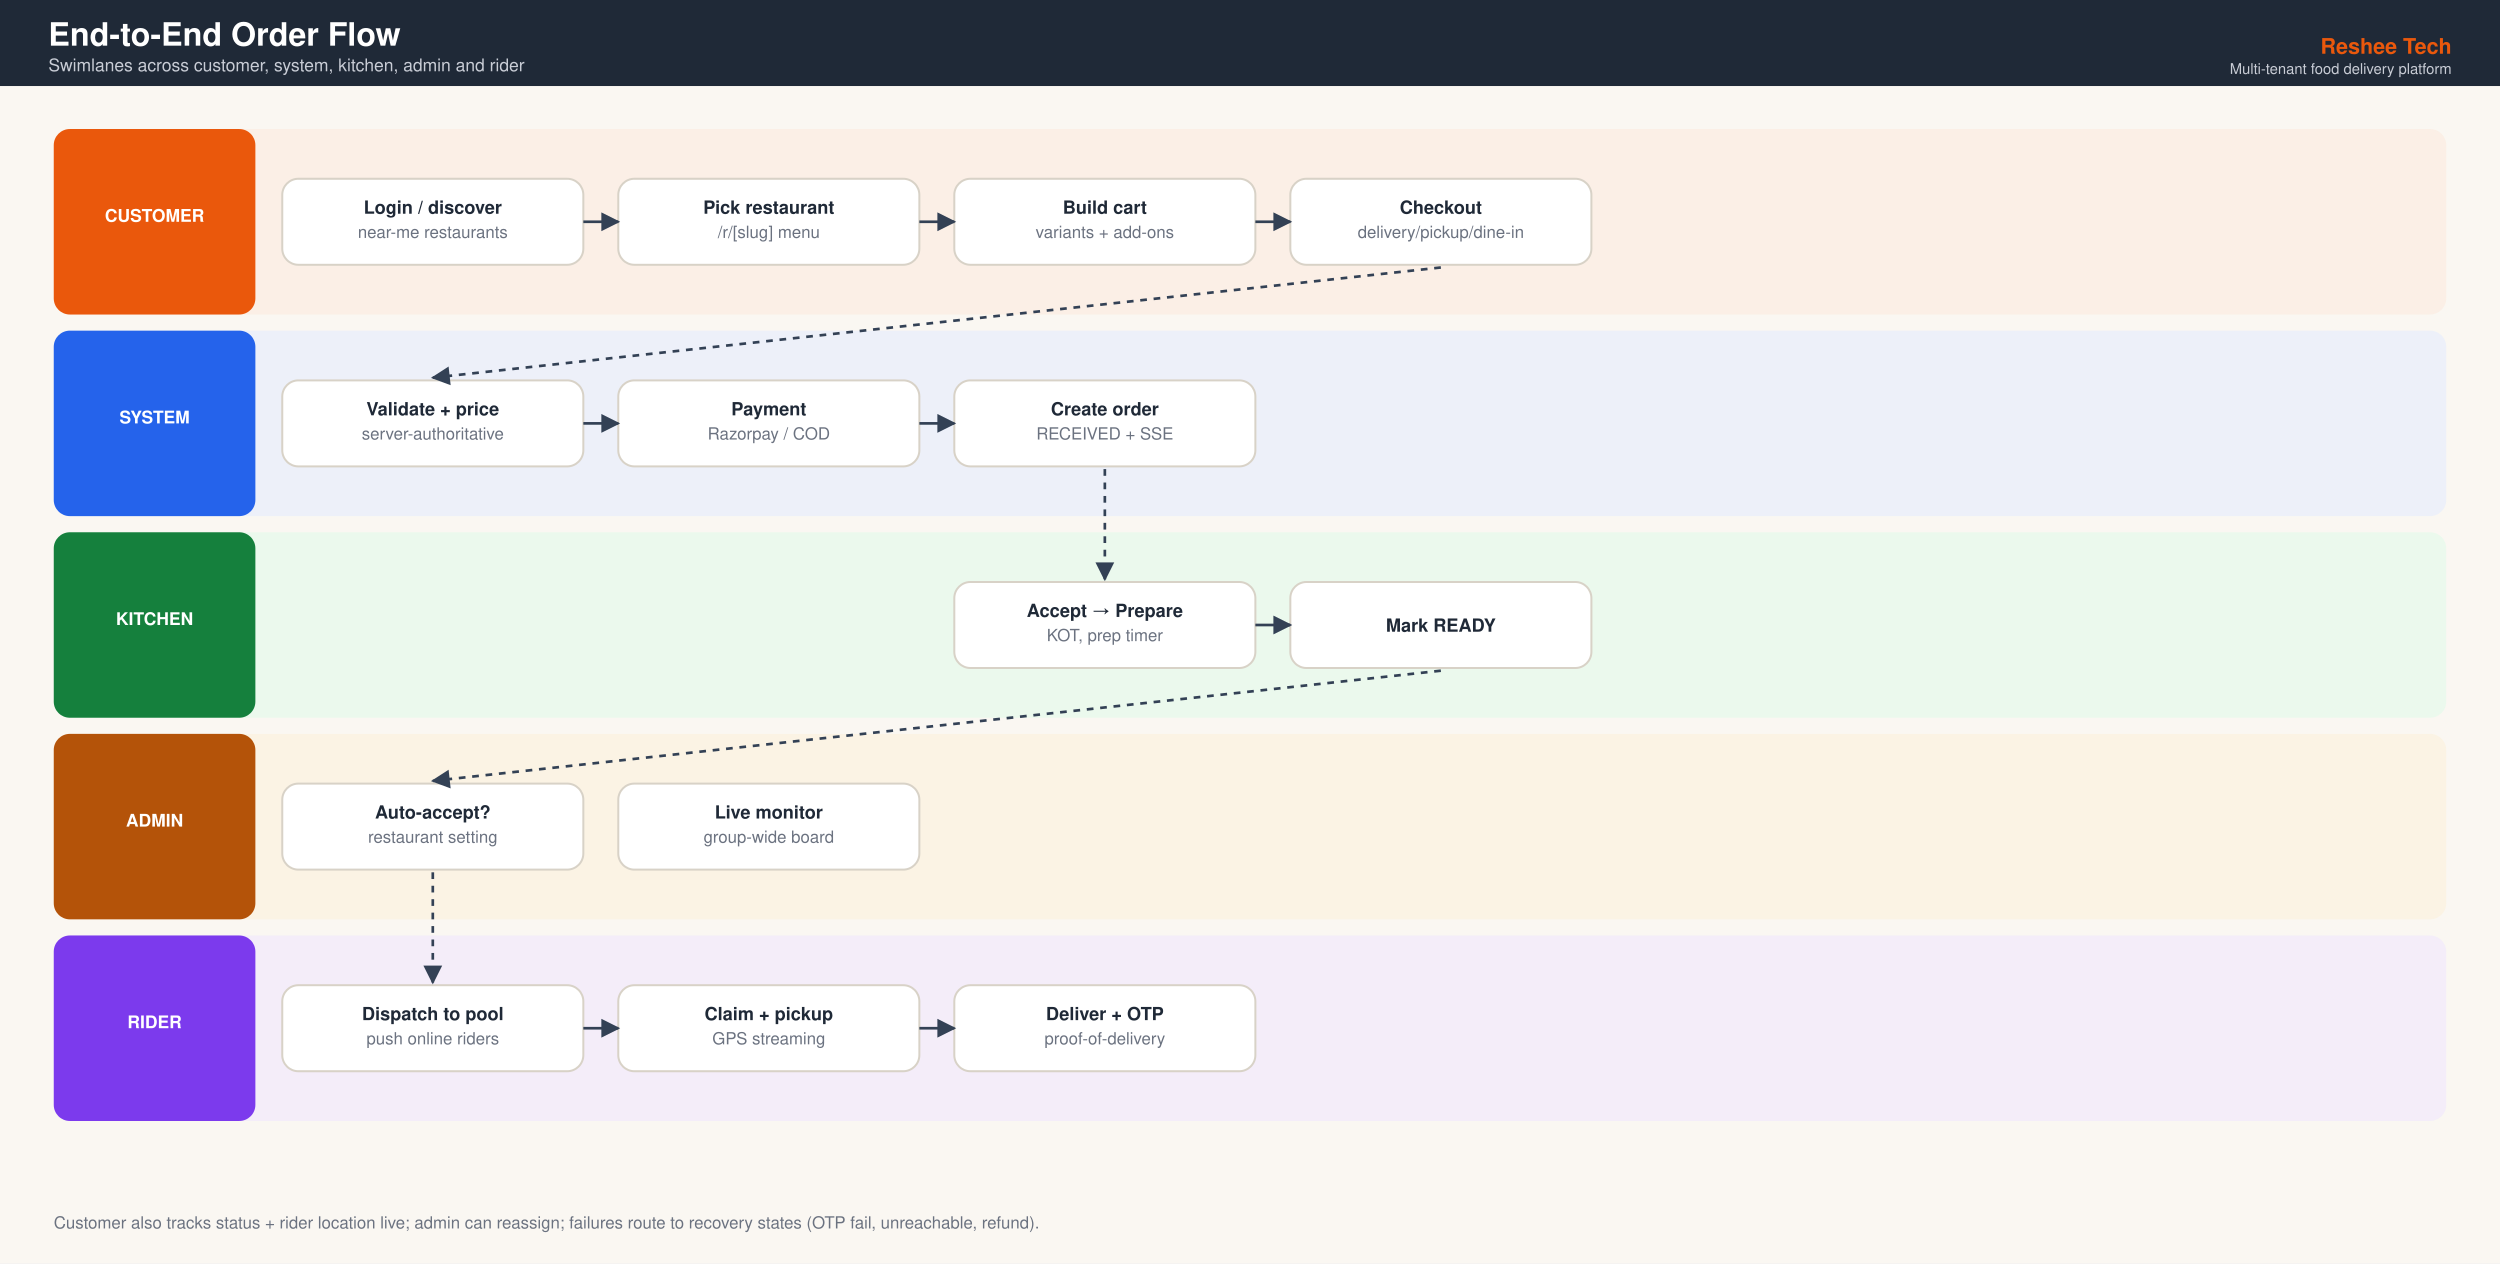
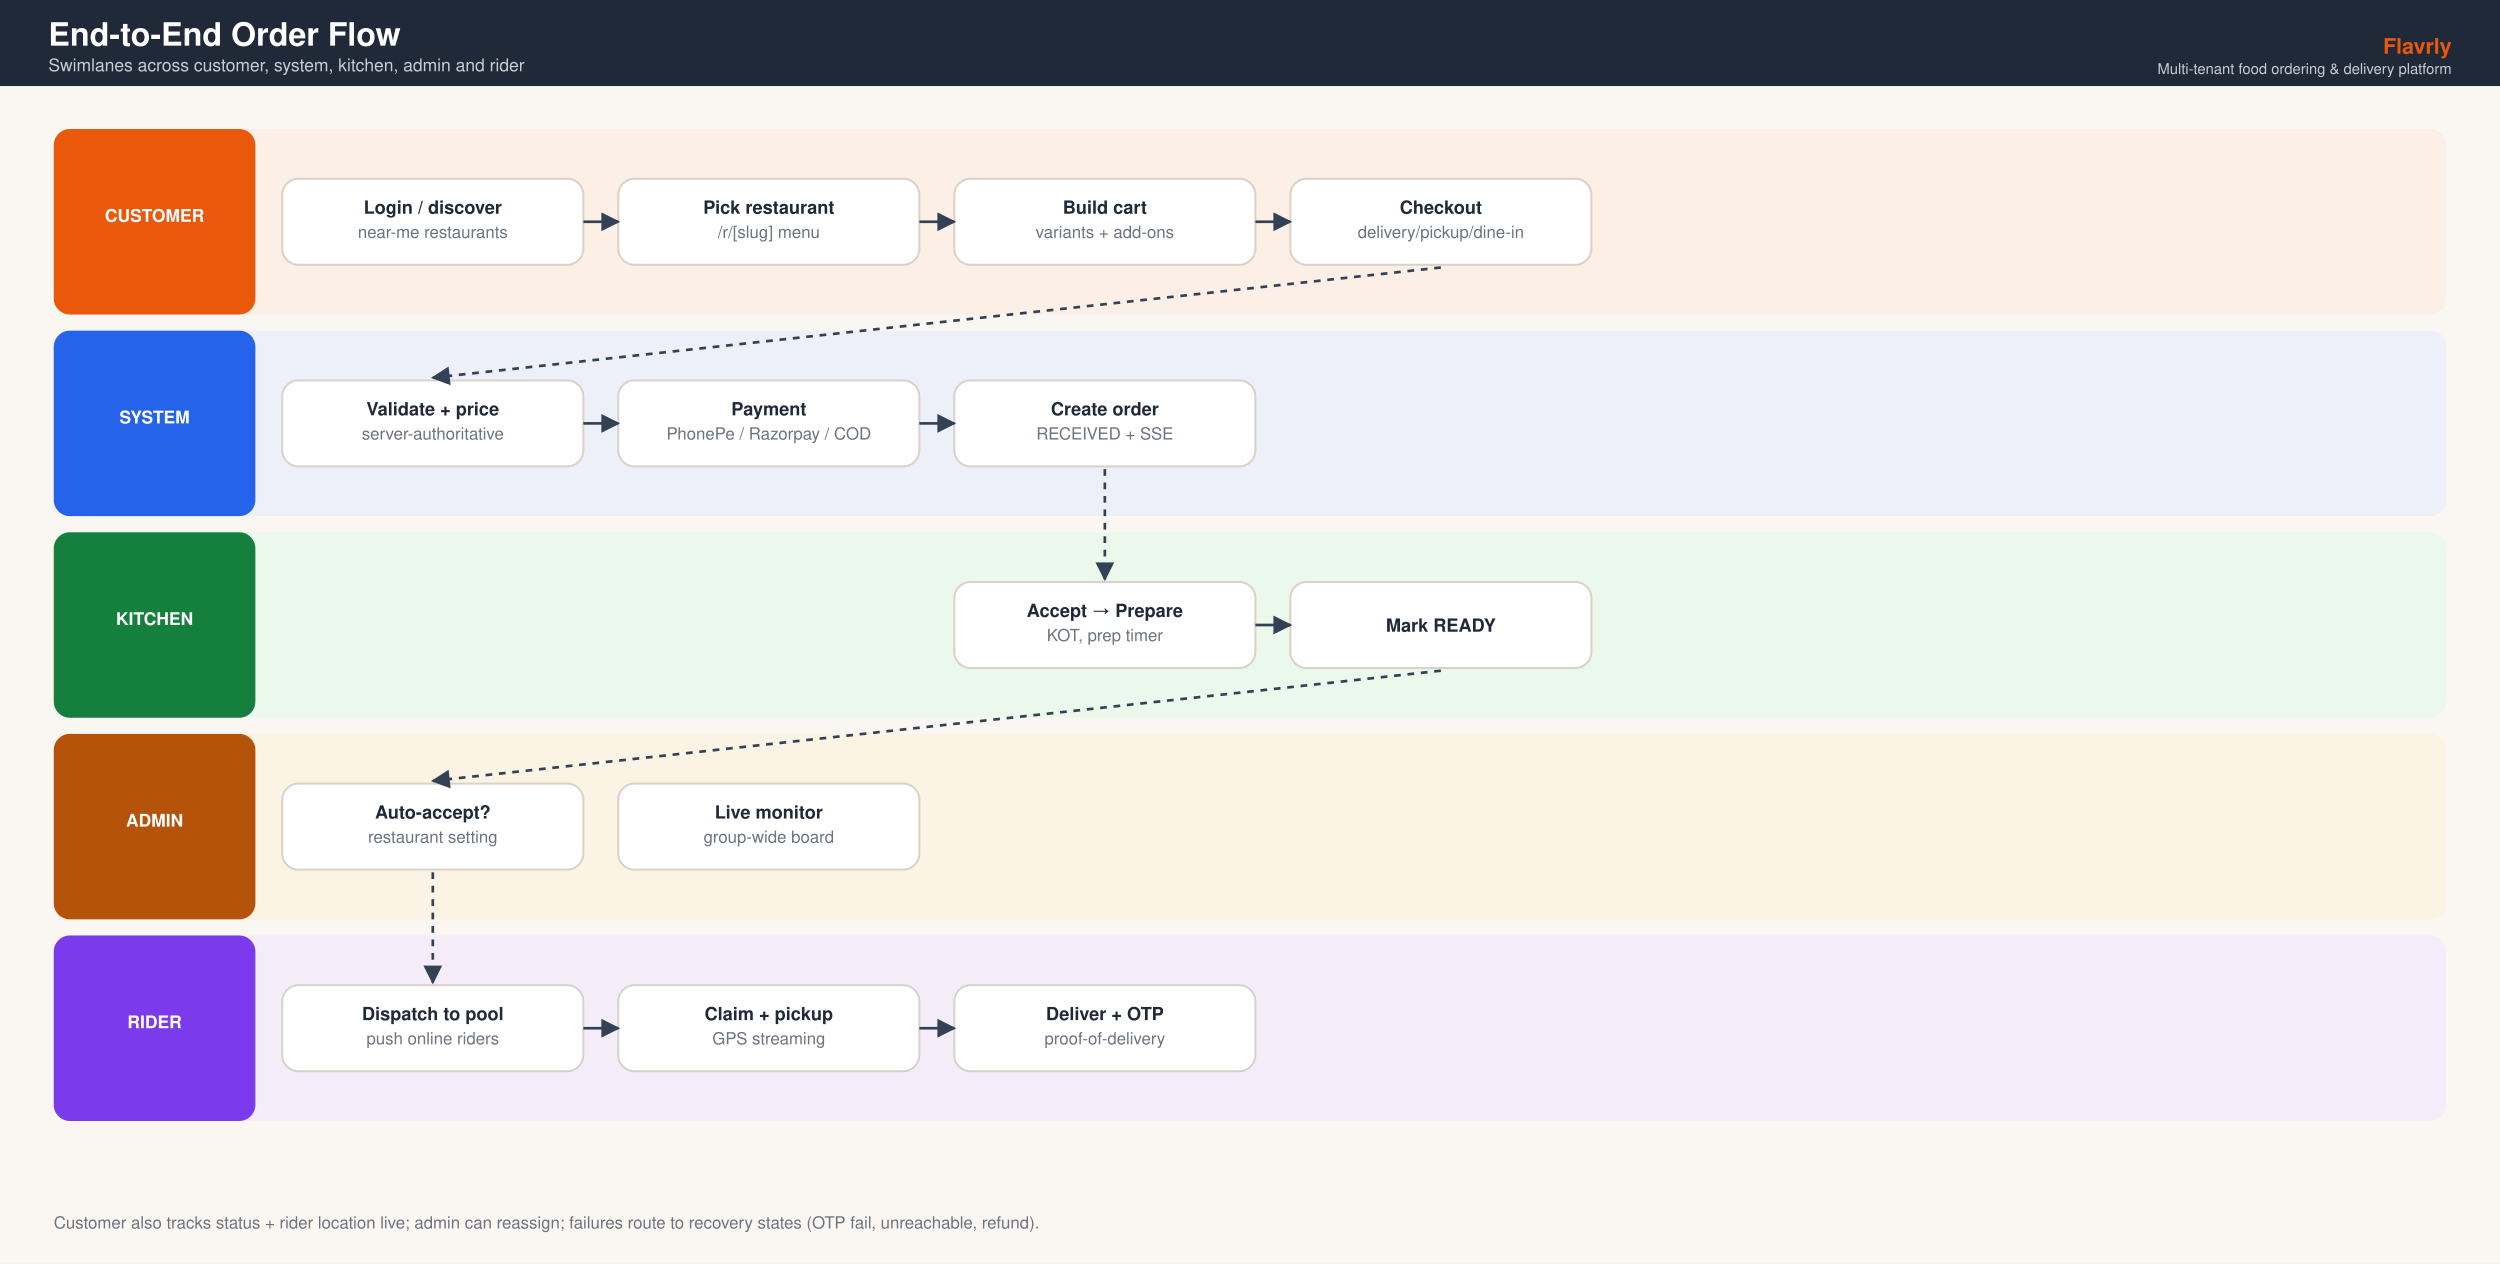
<svg xmlns="http://www.w3.org/2000/svg" width="1860" height="940" viewBox="0 0 1860 940">
  <defs>
    <marker id="ar" viewBox="0 0 10 10" refX="9" refY="5" markerWidth="7" markerHeight="7" orient="auto-start-reverse">
      <path d="M0 0L10 5L0 10z" fill="#334155" />
    </marker>
  </defs>
  <rect width="1860" height="940" fill="#FAF7F2" />
  <rect x="0" y="0" width="1860" height="64" fill="#1F2937" />
  <text x="36" y="34" font-family="Helvetica, Arial, sans-serif" font-size="24" font-weight="800" font-style="normal" fill="#FFFFFF" text-anchor="start">End-to-End Order Flow</text>
  <text x="36" y="53" font-family="Helvetica, Arial, sans-serif" font-size="13" font-weight="400" font-style="normal" fill="#C9CDD6" text-anchor="start">Swimlanes across customer, system, kitchen, admin and rider</text>
-   <text x="1824" y="40" font-family="Helvetica, Arial, sans-serif" font-size="16" font-weight="700" font-style="normal" fill="#EA580C" text-anchor="end">Reshee Tech</text>
-   <text x="1824" y="55" font-family="Helvetica, Arial, sans-serif" font-size="11" font-weight="400" font-style="normal" fill="#C9CDD6" text-anchor="end">Multi-tenant food delivery platform</text>
+   <text x="1824" y="40" font-family="Helvetica, Arial, sans-serif" font-size="16" font-weight="700" font-style="normal" fill="#EA580C" text-anchor="end">Flavrly</text>
+   <text x="1824" y="55" font-family="Helvetica, Arial, sans-serif" font-size="11" font-weight="400" font-style="normal" fill="#C9CDD6" text-anchor="end">Multi-tenant food ordering &amp; delivery platform</text>
  <rect x="40" y="96" width="1780" height="138" rx="12" fill="#FCE7DA" opacity="0.5" />
  <rect x="40" y="96" width="150" height="138" rx="12" fill="#EA580C" />
  <text x="115" y="165.0" font-family="Helvetica, Arial, sans-serif" font-size="13" font-weight="800" font-style="normal" fill="#FFFFFF" text-anchor="middle">CUSTOMER</text>
  <rect x="40" y="246" width="1780" height="138" rx="12" fill="#E0EAFF" opacity="0.5" />
  <rect x="40" y="246" width="150" height="138" rx="12" fill="#2563EB" />
  <text x="115" y="315.0" font-family="Helvetica, Arial, sans-serif" font-size="13" font-weight="800" font-style="normal" fill="#FFFFFF" text-anchor="middle">SYSTEM</text>
  <rect x="40" y="396" width="1780" height="138" rx="12" fill="#DCFCE7" opacity="0.5" />
  <rect x="40" y="396" width="150" height="138" rx="12" fill="#15803D" />
  <text x="115" y="465.0" font-family="Helvetica, Arial, sans-serif" font-size="13" font-weight="800" font-style="normal" fill="#FFFFFF" text-anchor="middle">KITCHEN</text>
  <rect x="40" y="546" width="1780" height="138" rx="12" fill="#FCEFD6" opacity="0.5" />
  <rect x="40" y="546" width="150" height="138" rx="12" fill="#B45309" />
  <text x="115" y="615.0" font-family="Helvetica, Arial, sans-serif" font-size="13" font-weight="800" font-style="normal" fill="#FFFFFF" text-anchor="middle">ADMIN</text>
  <rect x="40" y="696" width="1780" height="138" rx="12" fill="#EDE4FF" opacity="0.5" />
  <rect x="40" y="696" width="150" height="138" rx="12" fill="#7C3AED" />
  <text x="115" y="765.0" font-family="Helvetica, Arial, sans-serif" font-size="13" font-weight="800" font-style="normal" fill="#FFFFFF" text-anchor="middle">RIDER</text>
  <rect x="210" y="133.0" width="224" height="64" rx="12" fill="#FFFFFF" stroke="#D8D2C7" stroke-width="1.5" />
  <text x="322.0" y="159.0" font-family="Helvetica, Arial, sans-serif" font-size="13.5" font-weight="700" font-style="normal" fill="#1F2937" text-anchor="middle">Login / discover</text>
  <text x="322.0" y="177.0" font-family="Helvetica, Arial, sans-serif" font-size="12.5" font-weight="400" font-style="normal" fill="#6B7280" text-anchor="middle">near-me restaurants</text>
  <rect x="460" y="133.0" width="224" height="64" rx="12" fill="#FFFFFF" stroke="#D8D2C7" stroke-width="1.5" />
  <text x="572.0" y="159.0" font-family="Helvetica, Arial, sans-serif" font-size="13.5" font-weight="700" font-style="normal" fill="#1F2937" text-anchor="middle">Pick restaurant</text>
  <text x="572.0" y="177.0" font-family="Helvetica, Arial, sans-serif" font-size="12.5" font-weight="400" font-style="normal" fill="#6B7280" text-anchor="middle">/r/[slug] menu</text>
  <rect x="710" y="133.0" width="224" height="64" rx="12" fill="#FFFFFF" stroke="#D8D2C7" stroke-width="1.5" />
  <text x="822.0" y="159.0" font-family="Helvetica, Arial, sans-serif" font-size="13.5" font-weight="700" font-style="normal" fill="#1F2937" text-anchor="middle">Build cart</text>
  <text x="822.0" y="177.0" font-family="Helvetica, Arial, sans-serif" font-size="12.5" font-weight="400" font-style="normal" fill="#6B7280" text-anchor="middle">variants + add-ons</text>
  <rect x="960" y="133.0" width="224" height="64" rx="12" fill="#FFFFFF" stroke="#D8D2C7" stroke-width="1.5" />
  <text x="1072.0" y="159.0" font-family="Helvetica, Arial, sans-serif" font-size="13.5" font-weight="700" font-style="normal" fill="#1F2937" text-anchor="middle">Checkout</text>
  <text x="1072.0" y="177.0" font-family="Helvetica, Arial, sans-serif" font-size="12.5" font-weight="400" font-style="normal" fill="#6B7280" text-anchor="middle">delivery/pickup/dine-in</text>
  <rect x="210" y="283.0" width="224" height="64" rx="12" fill="#FFFFFF" stroke="#D8D2C7" stroke-width="1.5" />
  <text x="322.0" y="309.0" font-family="Helvetica, Arial, sans-serif" font-size="13.5" font-weight="700" font-style="normal" fill="#1F2937" text-anchor="middle">Validate + price</text>
  <text x="322.0" y="327.0" font-family="Helvetica, Arial, sans-serif" font-size="12.5" font-weight="400" font-style="normal" fill="#6B7280" text-anchor="middle">server-authoritative</text>
  <rect x="460" y="283.0" width="224" height="64" rx="12" fill="#FFFFFF" stroke="#D8D2C7" stroke-width="1.5" />
  <text x="572.0" y="309.0" font-family="Helvetica, Arial, sans-serif" font-size="13.5" font-weight="700" font-style="normal" fill="#1F2937" text-anchor="middle">Payment</text>
-   <text x="572.0" y="327.0" font-family="Helvetica, Arial, sans-serif" font-size="12.5" font-weight="400" font-style="normal" fill="#6B7280" text-anchor="middle">Razorpay / COD</text>
+   <text x="572.0" y="327.0" font-family="Helvetica, Arial, sans-serif" font-size="12.5" font-weight="400" font-style="normal" fill="#6B7280" text-anchor="middle">PhonePe / Razorpay / COD</text>
  <rect x="710" y="283.0" width="224" height="64" rx="12" fill="#FFFFFF" stroke="#D8D2C7" stroke-width="1.5" />
  <text x="822.0" y="309.0" font-family="Helvetica, Arial, sans-serif" font-size="13.5" font-weight="700" font-style="normal" fill="#1F2937" text-anchor="middle">Create order</text>
  <text x="822.0" y="327.0" font-family="Helvetica, Arial, sans-serif" font-size="12.5" font-weight="400" font-style="normal" fill="#6B7280" text-anchor="middle">RECEIVED + SSE</text>
  <rect x="710" y="433.0" width="224" height="64" rx="12" fill="#FFFFFF" stroke="#D8D2C7" stroke-width="1.5" />
  <text x="822.0" y="459.0" font-family="Helvetica, Arial, sans-serif" font-size="13.5" font-weight="700" font-style="normal" fill="#1F2937" text-anchor="middle">Accept → Prepare</text>
  <text x="822.0" y="477.0" font-family="Helvetica, Arial, sans-serif" font-size="12.5" font-weight="400" font-style="normal" fill="#6B7280" text-anchor="middle">KOT, prep timer</text>
  <rect x="960" y="433.0" width="224" height="64" rx="12" fill="#FFFFFF" stroke="#D8D2C7" stroke-width="1.5" />
  <text x="1072.0" y="470.0" font-family="Helvetica, Arial, sans-serif" font-size="13.5" font-weight="700" font-style="normal" fill="#1F2937" text-anchor="middle">Mark READY</text>
  <rect x="210" y="583.0" width="224" height="64" rx="12" fill="#FFFFFF" stroke="#D8D2C7" stroke-width="1.5" />
  <text x="322.0" y="609.0" font-family="Helvetica, Arial, sans-serif" font-size="13.5" font-weight="700" font-style="normal" fill="#1F2937" text-anchor="middle">Auto-accept?</text>
  <text x="322.0" y="627.0" font-family="Helvetica, Arial, sans-serif" font-size="12.5" font-weight="400" font-style="normal" fill="#6B7280" text-anchor="middle">restaurant setting</text>
  <rect x="460" y="583.0" width="224" height="64" rx="12" fill="#FFFFFF" stroke="#D8D2C7" stroke-width="1.5" />
  <text x="572.0" y="609.0" font-family="Helvetica, Arial, sans-serif" font-size="13.5" font-weight="700" font-style="normal" fill="#1F2937" text-anchor="middle">Live monitor</text>
  <text x="572.0" y="627.0" font-family="Helvetica, Arial, sans-serif" font-size="12.5" font-weight="400" font-style="normal" fill="#6B7280" text-anchor="middle">group-wide board</text>
  <rect x="210" y="733.0" width="224" height="64" rx="12" fill="#FFFFFF" stroke="#D8D2C7" stroke-width="1.5" />
  <text x="322.0" y="759.0" font-family="Helvetica, Arial, sans-serif" font-size="13.5" font-weight="700" font-style="normal" fill="#1F2937" text-anchor="middle">Dispatch to pool</text>
  <text x="322.0" y="777.0" font-family="Helvetica, Arial, sans-serif" font-size="12.5" font-weight="400" font-style="normal" fill="#6B7280" text-anchor="middle">push online riders</text>
  <rect x="460" y="733.0" width="224" height="64" rx="12" fill="#FFFFFF" stroke="#D8D2C7" stroke-width="1.5" />
  <text x="572.0" y="759.0" font-family="Helvetica, Arial, sans-serif" font-size="13.5" font-weight="700" font-style="normal" fill="#1F2937" text-anchor="middle">Claim + pickup</text>
  <text x="572.0" y="777.0" font-family="Helvetica, Arial, sans-serif" font-size="12.5" font-weight="400" font-style="normal" fill="#6B7280" text-anchor="middle">GPS streaming</text>
  <rect x="710" y="733.0" width="224" height="64" rx="12" fill="#FFFFFF" stroke="#D8D2C7" stroke-width="1.5" />
  <text x="822.0" y="759.0" font-family="Helvetica, Arial, sans-serif" font-size="13.5" font-weight="700" font-style="normal" fill="#1F2937" text-anchor="middle">Deliver + OTP</text>
  <text x="822.0" y="777.0" font-family="Helvetica, Arial, sans-serif" font-size="12.5" font-weight="400" font-style="normal" fill="#6B7280" text-anchor="middle">proof-of-delivery</text>
  <line x1="434" y1="165.0" x2="460" y2="165.0" stroke="#334155" stroke-width="2" marker-end="url(#ar)" />
  <line x1="684" y1="165.0" x2="710" y2="165.0" stroke="#334155" stroke-width="2" marker-end="url(#ar)" />
  <line x1="934" y1="165.0" x2="960" y2="165.0" stroke="#334155" stroke-width="2" marker-end="url(#ar)" />
  <line x1="1072" y1="199.0" x2="322" y2="281.0" stroke="#334155" stroke-width="2" stroke-dasharray="5 5" marker-end="url(#ar)" />
  <line x1="434" y1="315.0" x2="460" y2="315.0" stroke="#334155" stroke-width="2" marker-end="url(#ar)" />
  <line x1="684" y1="315.0" x2="710" y2="315.0" stroke="#334155" stroke-width="2" marker-end="url(#ar)" />
  <line x1="822" y1="349.0" x2="822" y2="431.0" stroke="#334155" stroke-width="2" stroke-dasharray="5 5" marker-end="url(#ar)" />
  <line x1="934" y1="465.0" x2="960" y2="465.0" stroke="#334155" stroke-width="2" marker-end="url(#ar)" />
  <line x1="1072" y1="499.0" x2="322" y2="581.0" stroke="#334155" stroke-width="2" stroke-dasharray="5 5" marker-end="url(#ar)" />
  <line x1="322" y1="649.0" x2="322" y2="731.0" stroke="#334155" stroke-width="2" stroke-dasharray="5 5" marker-end="url(#ar)" />
  <line x1="434" y1="765.0" x2="460" y2="765.0" stroke="#334155" stroke-width="2" marker-end="url(#ar)" />
  <line x1="684" y1="765.0" x2="710" y2="765.0" stroke="#334155" stroke-width="2" marker-end="url(#ar)" />
  <text x="40" y="914" font-family="Helvetica, Arial, sans-serif" font-size="12.5" font-weight="500" font-style="normal" fill="#6B7280" text-anchor="start">Customer also tracks status + rider location live; admin can reassign; failures route to recovery states (OTP fail, unreachable, refund).</text>
</svg>
